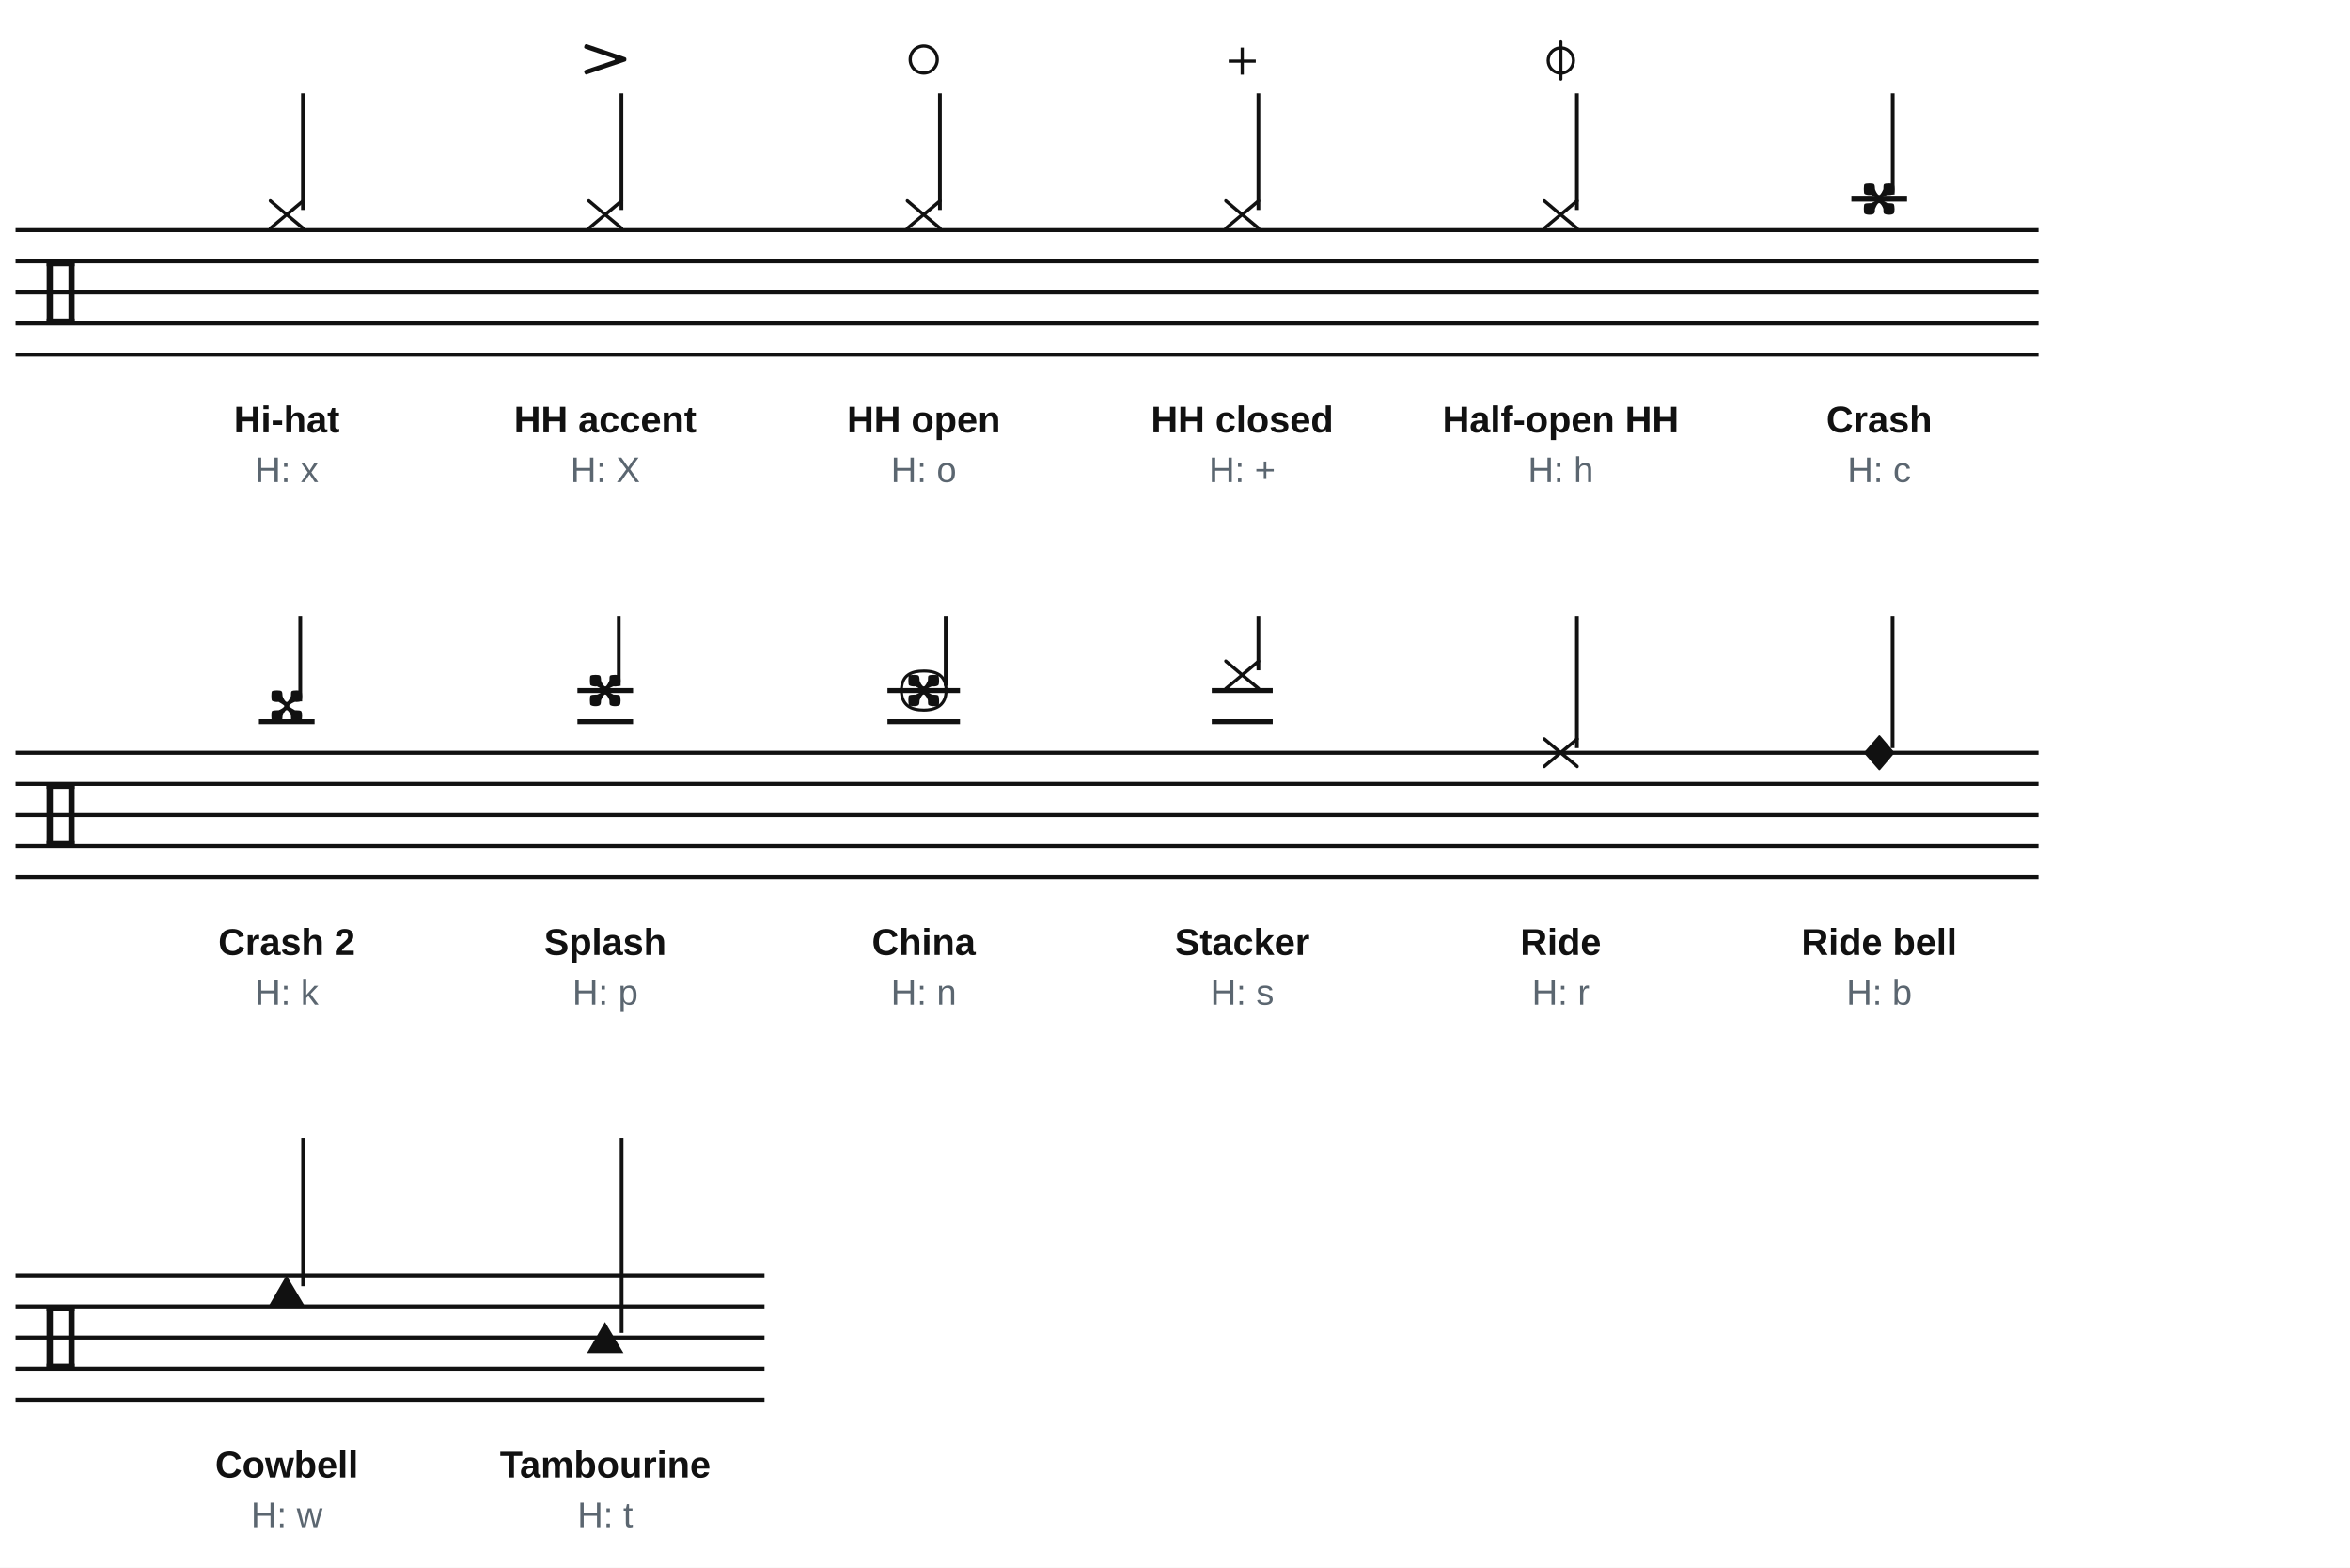
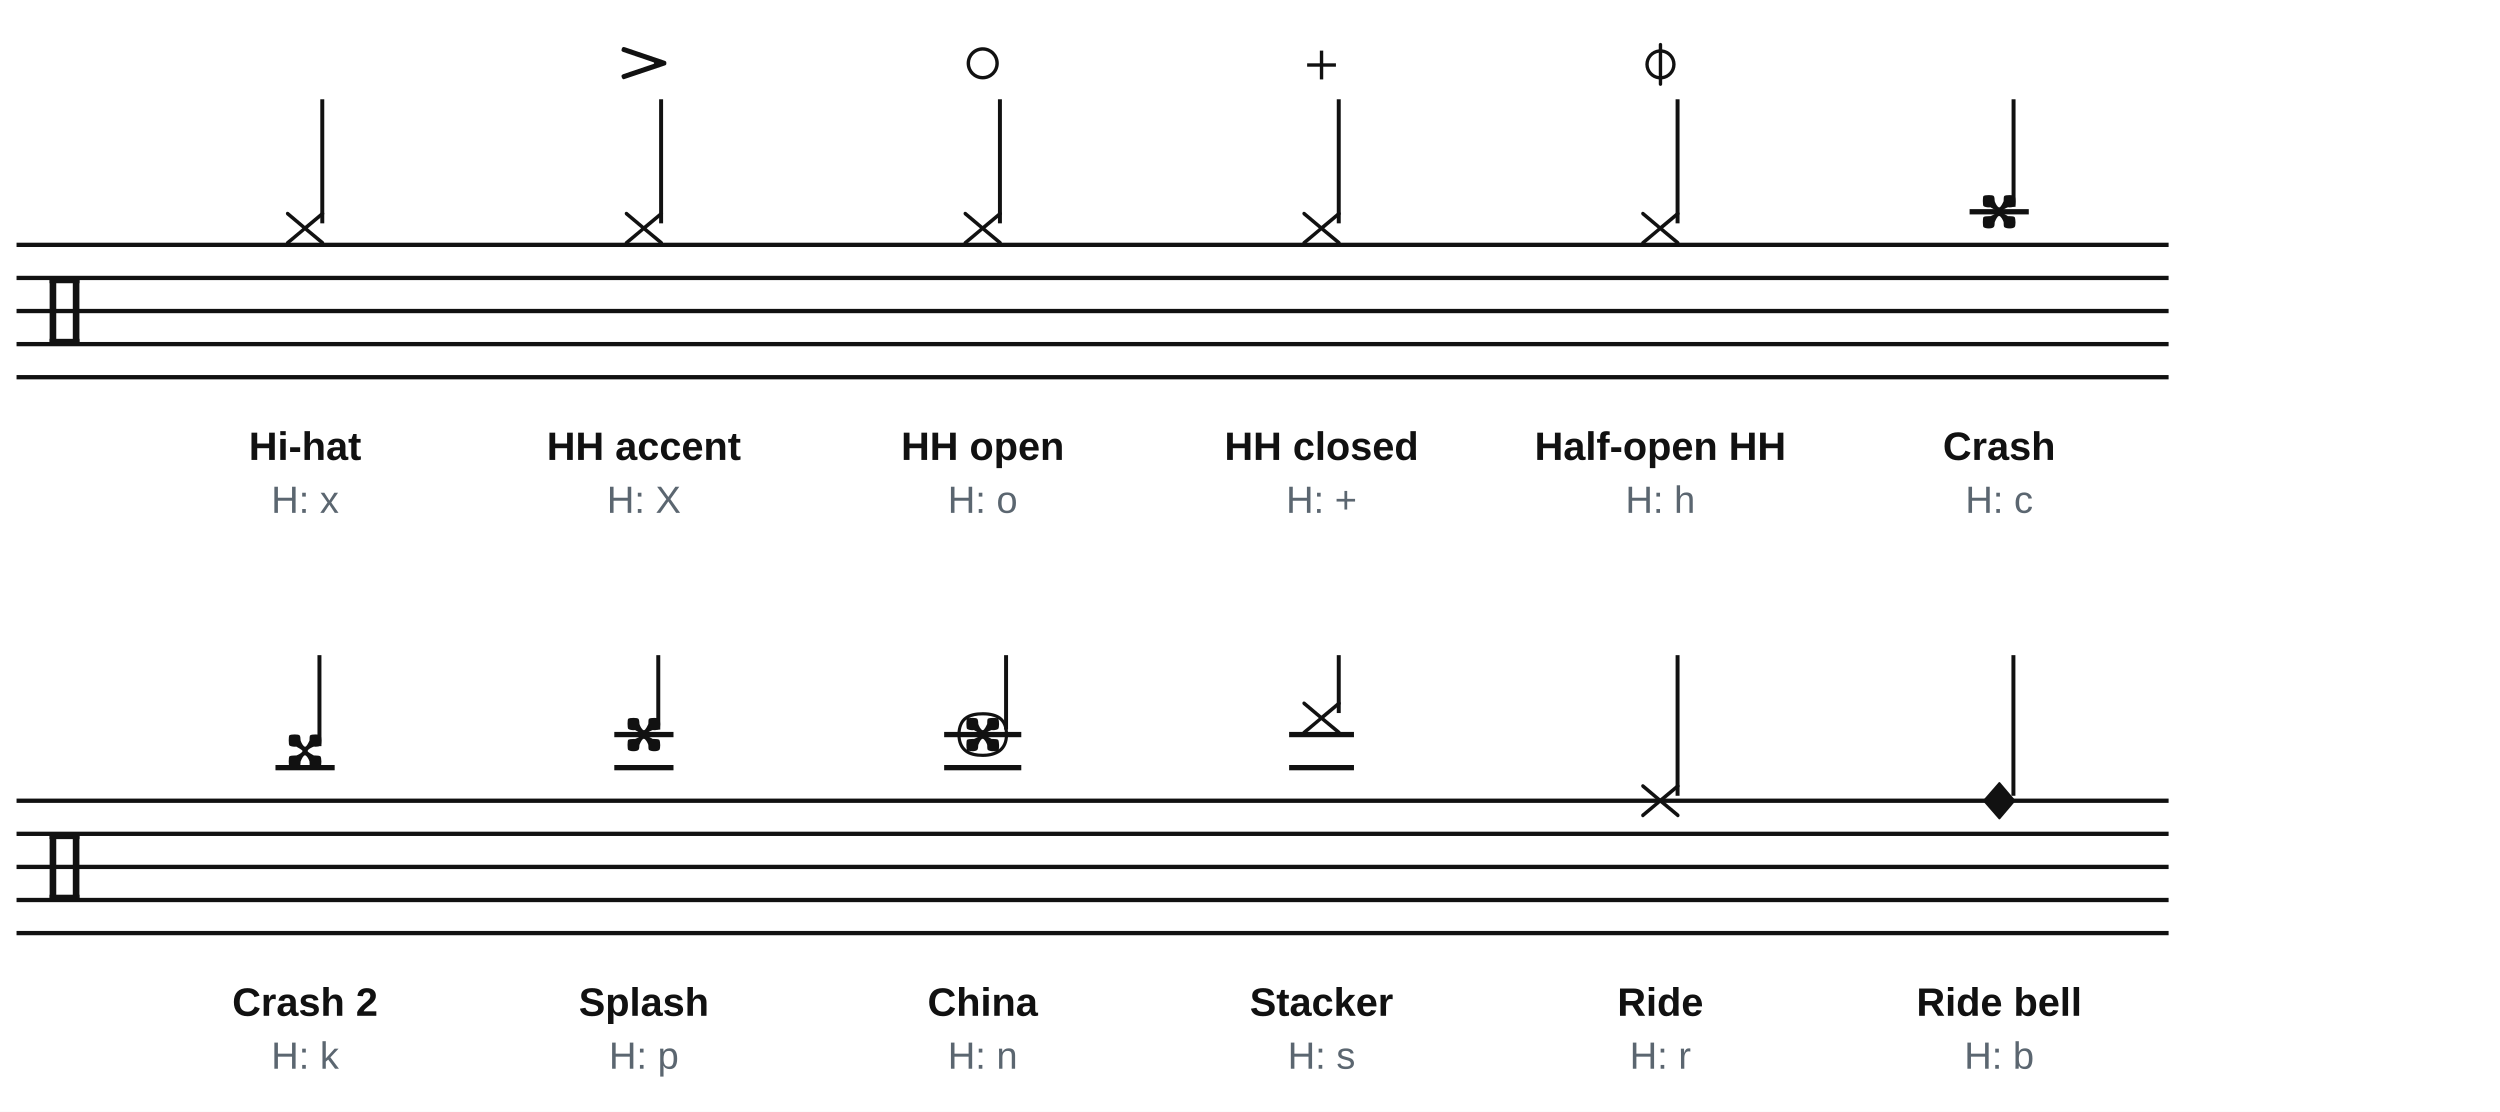
- <svg xmlns="http://www.w3.org/2000/svg" viewBox="0 0 680 453.6" width="680" height="453.6" class="sk-legend-svg" role="img" aria-label="Hi-hat  cymbals">
+ <svg xmlns="http://www.w3.org/2000/svg" viewBox="0 0 680 302.4" width="680" height="302.4" class="sk-legend-svg" role="img" aria-label="Hi-hat  cymbals">
  <style>.sk-legend-planned{opacity:.42}.sk-legend-code{fill:#5b6670}</style>
  <rect width="100%" height="100%" fill="#fff" />
  <line x1="4.5" y1="66.6" x2="589.86" y2="66.6" stroke="#111" stroke-width="1.17" />
  <line x1="4.5" y1="75.6" x2="589.86" y2="75.6" stroke="#111" stroke-width="1.17" />
  <line x1="4.5" y1="84.6" x2="589.86" y2="84.6" stroke="#111" stroke-width="1.17" />
  <line x1="4.5" y1="93.6" x2="589.86" y2="93.6" stroke="#111" stroke-width="1.17" />
  <line x1="4.5" y1="102.6" x2="589.86" y2="102.6" stroke="#111" stroke-width="1.17" />
  <rect x="13.5" y="75.6" width="1.8" height="18" fill="#111" />
  <rect x="19.8" y="75.6" width="1.8" height="18" fill="#111" />
  <rect x="13.5" y="75.6" width="8.1" height="1.44" fill="#111" />
  <rect x="13.5" y="92.16" width="8.1" height="1.44" fill="#111" />
  <g class="sk-legend-item" data-lane="H" data-char="x" data-midi="42" tabindex="0" role="button" aria-label="Hi-hat (H: x) — listen">
    <rect x="36.9" y="0" width="92.16" height="151.2" fill="transparent" class="sk-legend-hit" />
    <path d="M1.14 0.396 0.664 0 1.14 -0.4C1.152 -0.408 1.16 -0.428 1.16 -0.444C1.16 -0.476 1.132 -0.5 1.108 -0.5C1.1 -0.5 1.088 -0.496 1.08 -0.492L0.576 -0.072L0.08 -0.492C0.072 -0.496 0.06 -0.5 0.048 -0.5C0.02 -0.5 0 -0.472 0 -0.448C0 -0.432 0.008 -0.412 0.02 -0.4L0.496 0L0.02 0.396C0.004 0.408 0 0.424 0 0.44C0 0.472 0.02 0.5 0.052 0.5C0.064 0.5 0.072 0.496 0.08 0.488L0.576 0.068L1.08 0.488C1.088 0.496 1.1 0.5 1.108 0.5C1.14 0.5 1.16 0.468 1.16 0.444C1.16 0.424 1.152 0.408 1.14 0.396Z" transform="translate(77.76 62.1) scale(9)" fill="#111" data-g="hihat" />
    <line x1="87.66" y1="60.75" x2="87.66" y2="27" stroke="#111" stroke-width="1.08" />
    <text x="82.98" y="125.1" font-size="10.8" font-family="Arial, Helvetica, sans-serif" font-weight="700" text-anchor="middle" fill="#111">Hi-hat</text>
    <text x="82.98" y="139.5" font-size="10.35" font-family="Arial, Helvetica, sans-serif" font-weight="400" text-anchor="middle" fill="#111" class="sk-legend-code">H: x</text>
  </g>
  <g class="sk-legend-item" data-lane="H" data-char="X" data-midi="108" tabindex="0" role="button" aria-label="HH accent (H: X) — listen">
    <rect x="129.06" y="0" width="92.16" height="151.2" fill="transparent" class="sk-legend-hit" />
    <path d="M1.14 0.396 0.664 0 1.14 -0.4C1.152 -0.408 1.16 -0.428 1.16 -0.444C1.16 -0.476 1.132 -0.5 1.108 -0.5C1.1 -0.5 1.088 -0.496 1.08 -0.492L0.576 -0.072L0.08 -0.492C0.072 -0.496 0.06 -0.5 0.048 -0.5C0.02 -0.5 0 -0.472 0 -0.448C0 -0.432 0.008 -0.412 0.02 -0.4L0.496 0L0.02 0.396C0.004 0.408 0 0.424 0 0.44C0 0.472 0.02 0.5 0.052 0.5C0.064 0.5 0.072 0.496 0.08 0.488L0.576 0.068L1.08 0.488C1.088 0.496 1.1 0.5 1.108 0.5C1.14 0.5 1.16 0.468 1.16 0.444C1.16 0.424 1.152 0.408 1.14 0.396Z" transform="translate(169.92 62.1) scale(9)" fill="#111" data-g="hihat" />
    <line x1="179.82" y1="60.75" x2="179.82" y2="27" stroke="#111" stroke-width="1.08" />
    <path d="M1.304 -0.42C1.356 -0.432 1.356 -0.46 1.356 -0.492C1.356 -0.524 1.356 -0.548 1.304 -0.564L0.104 -0.972C0.088 -0.976 0.072 -0.98 0.068 -0.98C0.032 -0.98 0.02 -0.956 0.008 -0.924C0.004 -0.908 0 -0.896 0 -0.884C0 -0.864 0.012 -0.844 0.056 -0.828C0.056 -0.828 0.92 -0.536 0.96 -0.52C0.98 -0.516 0.988 -0.504 0.988 -0.492C0.988 -0.48 0.98 -0.472 0.956 -0.464C0.912 -0.452 0.056 -0.16 0.056 -0.16C0.012 -0.14 0 -0.12 0 -0.1C0 -0.088 0.004 -0.076 0.008 -0.064C0.02 -0.036 0.036 -0.004 0.064 -0.004C0.068 -0.004 0.076 -0.004 0.08 -0.008Z" transform="translate(169.04 21.6) scale(9)" fill="#111" />
    <text x="175.14" y="125.1" font-size="10.8" font-family="Arial, Helvetica, sans-serif" font-weight="700" text-anchor="middle" fill="#111">HH accent</text>
    <text x="175.14" y="139.5" font-size="10.35" font-family="Arial, Helvetica, sans-serif" font-weight="400" text-anchor="middle" fill="#111" class="sk-legend-code">H: X</text>
  </g>
  <g class="sk-legend-item" data-lane="H" data-char="o" data-midi="46" tabindex="0" role="button" aria-label="HH open (H: o) — listen">
    <rect x="221.22" y="0" width="92.16" height="151.2" fill="transparent" class="sk-legend-hit" />
    <path d="M1.14 0.396 0.664 0 1.14 -0.4C1.152 -0.408 1.16 -0.428 1.16 -0.444C1.16 -0.476 1.132 -0.5 1.108 -0.5C1.1 -0.5 1.088 -0.496 1.08 -0.492L0.576 -0.072L0.08 -0.492C0.072 -0.496 0.06 -0.5 0.048 -0.5C0.02 -0.5 0 -0.472 0 -0.448C0 -0.432 0.008 -0.412 0.02 -0.4L0.496 0L0.02 0.396C0.004 0.408 0 0.424 0 0.44C0 0.472 0.02 0.5 0.052 0.5C0.064 0.5 0.072 0.496 0.08 0.488L0.576 0.068L1.08 0.488C1.088 0.496 1.1 0.5 1.108 0.5C1.14 0.5 1.16 0.468 1.16 0.444C1.16 0.424 1.152 0.408 1.14 0.396Z" transform="translate(262.08 62.1) scale(9)" fill="#111" data-g="hihat" />
    <line x1="271.98" y1="60.75" x2="271.98" y2="27" stroke="#111" stroke-width="1.08" />
    <path d="M0.608 0C0.944 0 1.216 -0.272 1.216 -0.608C1.216 -0.944 0.944 -1.216 0.608 -1.216C0.272 -1.216 0 -0.944 0 -0.608C0 -0.272 0.272 0 0.608 0ZM0.608 -1.088C0.872 -1.088 1.088 -0.872 1.088 -0.608C1.088 -0.344 0.872 -0.128 0.608 -0.128C0.344 -0.128 0.128 -0.344 0.128 -0.608C0.128 -0.872 0.344 -1.088 0.608 -1.088Z" transform="translate(262.92 21.6) scale(7.2)" fill="#111" />
    <text x="267.3" y="125.1" font-size="10.8" font-family="Arial, Helvetica, sans-serif" font-weight="700" text-anchor="middle" fill="#111">HH open</text>
    <text x="267.3" y="139.5" font-size="10.35" font-family="Arial, Helvetica, sans-serif" font-weight="400" text-anchor="middle" fill="#111" class="sk-legend-code">H: o</text>
  </g>
  <g class="sk-legend-item" data-lane="H" data-char="+" data-midi="42" tabindex="0" role="button" aria-label="HH closed (H: +) — listen">
    <rect x="313.38" y="0" width="92.16" height="151.2" fill="transparent" class="sk-legend-hit" />
    <path d="M1.14 0.396 0.664 0 1.14 -0.4C1.152 -0.408 1.16 -0.428 1.16 -0.444C1.16 -0.476 1.132 -0.5 1.108 -0.5C1.1 -0.5 1.088 -0.496 1.08 -0.492L0.576 -0.072L0.08 -0.492C0.072 -0.496 0.06 -0.5 0.048 -0.5C0.02 -0.5 0 -0.472 0 -0.448C0 -0.432 0.008 -0.412 0.02 -0.4L0.496 0L0.02 0.396C0.004 0.408 0 0.424 0 0.44C0 0.472 0.02 0.5 0.052 0.5C0.064 0.5 0.072 0.496 0.08 0.488L0.576 0.068L1.08 0.488C1.088 0.496 1.1 0.5 1.108 0.5C1.14 0.5 1.16 0.468 1.16 0.444C1.16 0.424 1.152 0.408 1.14 0.396Z" transform="translate(354.24 62.1) scale(9)" fill="#111" data-g="hihat" />
    <line x1="364.14" y1="60.75" x2="364.14" y2="27" stroke="#111" stroke-width="1.08" />
    <path d="M1.088 -0.608H0.608V-1.088H0.48V-0.608H0V-0.48H0.48V0H0.608V-0.48H1.088Z" transform="translate(355.54 21.6) scale(7.2)" fill="#111" />
    <text x="359.46" y="125.1" font-size="10.8" font-family="Arial, Helvetica, sans-serif" font-weight="700" text-anchor="middle" fill="#111">HH closed</text>
    <text x="359.46" y="139.5" font-size="10.35" font-family="Arial, Helvetica, sans-serif" font-weight="400" text-anchor="middle" fill="#111" class="sk-legend-code">H: +</text>
  </g>
  <g class="sk-legend-item" data-lane="H" data-char="h" data-midi="121" tabindex="0" role="button" aria-label="Half-open HH (H: h) — listen">
    <rect x="405.54" y="0" width="92.16" height="151.2" fill="transparent" class="sk-legend-hit" />
    <path d="M1.14 0.396 0.664 0 1.14 -0.4C1.152 -0.408 1.16 -0.428 1.16 -0.444C1.16 -0.476 1.132 -0.5 1.108 -0.5C1.1 -0.5 1.088 -0.496 1.08 -0.492L0.576 -0.072L0.08 -0.492C0.072 -0.496 0.06 -0.5 0.048 -0.5C0.02 -0.5 0 -0.472 0 -0.448C0 -0.432 0.008 -0.412 0.02 -0.4L0.496 0L0.02 0.396C0.004 0.408 0 0.424 0 0.44C0 0.472 0.02 0.5 0.052 0.5C0.064 0.5 0.072 0.496 0.08 0.488L0.576 0.068L1.08 0.488C1.088 0.496 1.1 0.5 1.108 0.5C1.14 0.5 1.16 0.468 1.16 0.444C1.16 0.424 1.152 0.408 1.14 0.396Z" transform="translate(446.4 62.1) scale(9)" fill="#111" data-g="hihat" />
    <line x1="456.3" y1="60.75" x2="456.3" y2="27" stroke="#111" stroke-width="1.08" />
    <path d="M1.148 -0.568C1.148 -0.86 0.924 -1.104 0.64 -1.136V-1.316C0.64 -1.352 0.612 -1.38 0.576 -1.38C0.54 -1.38 0.512 -1.352 0.512 -1.316V-1.136C0.228 -1.104 0.004 -0.86 0.004 -0.568C0.004 -0.272 0.228 -0.032 0.512 0V0.18C0.512 0.216 0.54 0.244 0.576 0.244C0.612 0.244 0.64 0.216 0.64 0.18V0C0.924 -0.032 1.148 -0.272 1.148 -0.568ZM0.132 -0.568C0.132 -0.792 0.296 -0.976 0.512 -1.008V-0.128C0.296 -0.16 0.132 -0.344 0.132 -0.568ZM0.64 -0.128V-1.008C0.856 -0.976 1.02 -0.792 1.02 -0.568C1.02 -0.344 0.856 -0.16 0.64 -0.128Z" transform="translate(447.5 21.6) scale(7.2)" fill="#111" />
    <text x="451.62" y="125.1" font-size="10.8" font-family="Arial, Helvetica, sans-serif" font-weight="700" text-anchor="middle" fill="#111">Half-open HH</text>
    <text x="451.62" y="139.5" font-size="10.35" font-family="Arial, Helvetica, sans-serif" font-weight="400" text-anchor="middle" fill="#111" class="sk-legend-code">H: h</text>
  </g>
  <g class="sk-legend-item" data-lane="H" data-char="c" data-midi="49" tabindex="0" role="button" aria-label="Crash (H: c) — listen">
    <rect x="497.7" y="0" width="92.16" height="151.2" fill="transparent" class="sk-legend-hit" />
    <path d="M0.76 0.132C0.716 0.108 0.572 0.028 0.572 0C0.572 -0.056 0.704 -0.116 0.76 -0.136C0.776 -0.136 0.792 -0.132 0.808 -0.132C0.872 -0.132 0.932 -0.148 0.96 -0.172C0.98 -0.192 0.988 -0.252 0.988 -0.316C0.988 -0.384 0.976 -0.456 0.96 -0.476C0.944 -0.496 0.88 -0.504 0.812 -0.504C0.74 -0.504 0.668 -0.496 0.648 -0.476C0.632 -0.464 0.628 -0.392 0.628 -0.32C0.608 -0.276 0.544 -0.132 0.496 -0.132C0.44 -0.132 0.376 -0.264 0.36 -0.32C0.36 -0.388 0.348 -0.46 0.328 -0.476C0.312 -0.496 0.248 -0.504 0.184 -0.504C0.116 -0.504 0.044 -0.496 0.02 -0.476C0.008 -0.468 0 -0.4 0 -0.328C0 -0.256 0.008 -0.184 0.02 -0.172C0.048 -0.148 0.12 -0.132 0.188 -0.132C0.204 -0.132 0.216 -0.136 0.228 -0.136C0.272 -0.112 0.416 -0.032 0.416 -0.004C0.416 0.048 0.288 0.112 0.232 0.132H0.192C0.12 0.132 0.044 0.14 0.02 0.16C0.008 0.172 0 0.24 0 0.312C0 0.384 0.008 0.456 0.02 0.464C0.048 0.488 0.112 0.504 0.18 0.504C0.24 0.504 0.304 0.492 0.328 0.464C0.352 0.444 0.36 0.376 0.36 0.312C0.36 0.308 0.364 0.3 0.368 0.296C0.392 0.24 0.44 0.128 0.492 0.128C0.544 0.128 0.612 0.256 0.628 0.312C0.628 0.384 0.632 0.452 0.648 0.464C0.676 0.488 0.74 0.504 0.808 0.504C0.872 0.504 0.932 0.492 0.96 0.464C0.98 0.444 0.988 0.384 0.988 0.32C0.988 0.252 0.976 0.18 0.96 0.16C0.94 0.14 0.868 0.132 0.8 0.132Z" transform="translate(539.33 57.6) scale(9)" fill="#111" data-g="crash" />
    <line x1="535.73" y1="57.6" x2="551.83" y2="57.6" stroke="#111" stroke-width="1.44" />
    <line x1="547.69" y1="56.25" x2="547.69" y2="27" stroke="#111" stroke-width="1.08" />
    <text x="543.78" y="125.1" font-size="10.8" font-family="Arial, Helvetica, sans-serif" font-weight="700" text-anchor="middle" fill="#111">Crash</text>
    <text x="543.78" y="139.5" font-size="10.35" font-family="Arial, Helvetica, sans-serif" font-weight="400" text-anchor="middle" fill="#111" class="sk-legend-code">H: c</text>
  </g>
  <line x1="4.5" y1="217.8" x2="589.86" y2="217.8" stroke="#111" stroke-width="1.17" />
  <line x1="4.5" y1="226.8" x2="589.86" y2="226.8" stroke="#111" stroke-width="1.17" />
  <line x1="4.5" y1="235.8" x2="589.86" y2="235.8" stroke="#111" stroke-width="1.17" />
  <line x1="4.5" y1="244.8" x2="589.86" y2="244.8" stroke="#111" stroke-width="1.17" />
  <line x1="4.5" y1="253.8" x2="589.86" y2="253.8" stroke="#111" stroke-width="1.17" />
  <rect x="13.5" y="226.8" width="1.8" height="18" fill="#111" />
  <rect x="19.8" y="226.8" width="1.8" height="18" fill="#111" />
  <rect x="13.5" y="226.8" width="8.1" height="1.44" fill="#111" />
  <rect x="13.5" y="243.36" width="8.1" height="1.44" fill="#111" />
  <g class="sk-legend-item" data-lane="H" data-char="k" data-midi="57" tabindex="0" role="button" aria-label="Crash 2 (H: k) — listen">
    <rect x="36.9" y="151.2" width="92.16" height="151.2" fill="transparent" class="sk-legend-hit" />
    <path d="M0.76 0.132C0.716 0.108 0.572 0.028 0.572 0C0.572 -0.056 0.704 -0.116 0.76 -0.136C0.776 -0.136 0.792 -0.132 0.808 -0.132C0.872 -0.132 0.932 -0.148 0.96 -0.172C0.98 -0.192 0.988 -0.252 0.988 -0.316C0.988 -0.384 0.976 -0.456 0.96 -0.476C0.944 -0.496 0.88 -0.504 0.812 -0.504C0.74 -0.504 0.668 -0.496 0.648 -0.476C0.632 -0.464 0.628 -0.392 0.628 -0.32C0.608 -0.276 0.544 -0.132 0.496 -0.132C0.44 -0.132 0.376 -0.264 0.36 -0.32C0.36 -0.388 0.348 -0.46 0.328 -0.476C0.312 -0.496 0.248 -0.504 0.184 -0.504C0.116 -0.504 0.044 -0.496 0.02 -0.476C0.008 -0.468 0 -0.4 0 -0.328C0 -0.256 0.008 -0.184 0.02 -0.172C0.048 -0.148 0.12 -0.132 0.188 -0.132C0.204 -0.132 0.216 -0.136 0.228 -0.136C0.272 -0.112 0.416 -0.032 0.416 -0.004C0.416 0.048 0.288 0.112 0.232 0.132H0.192C0.12 0.132 0.044 0.14 0.02 0.16C0.008 0.172 0 0.24 0 0.312C0 0.384 0.008 0.456 0.02 0.464C0.048 0.488 0.112 0.504 0.18 0.504C0.24 0.504 0.304 0.492 0.328 0.464C0.352 0.444 0.36 0.376 0.36 0.312C0.36 0.308 0.364 0.3 0.368 0.296C0.392 0.24 0.44 0.128 0.492 0.128C0.544 0.128 0.612 0.256 0.628 0.312C0.628 0.384 0.632 0.452 0.648 0.464C0.676 0.488 0.74 0.504 0.808 0.504C0.872 0.504 0.932 0.492 0.96 0.464C0.98 0.444 0.988 0.384 0.988 0.32C0.988 0.252 0.976 0.18 0.96 0.16C0.94 0.14 0.868 0.132 0.8 0.132Z" transform="translate(78.53 204.3) scale(9)" fill="#111" data-g="crash" />
    <line x1="74.93" y1="208.8" x2="91.03" y2="208.8" stroke="#111" stroke-width="1.44" />
    <line x1="86.89" y1="202.95" x2="86.89" y2="178.2" stroke="#111" stroke-width="1.08" />
    <text x="82.98" y="276.3" font-size="10.8" font-family="Arial, Helvetica, sans-serif" font-weight="700" text-anchor="middle" fill="#111">Crash 2</text>
    <text x="82.98" y="290.7" font-size="10.35" font-family="Arial, Helvetica, sans-serif" font-weight="400" text-anchor="middle" fill="#111" class="sk-legend-code">H: k</text>
  </g>
  <g class="sk-legend-item" data-lane="H" data-char="p" data-midi="55" tabindex="0" role="button" aria-label="Splash (H: p) — listen">
    <rect x="129.06" y="151.2" width="92.16" height="151.2" fill="transparent" class="sk-legend-hit" />
    <path d="M0.76 0.132C0.716 0.108 0.572 0.028 0.572 0C0.572 -0.056 0.704 -0.116 0.76 -0.136C0.776 -0.136 0.792 -0.132 0.808 -0.132C0.872 -0.132 0.932 -0.148 0.96 -0.172C0.98 -0.192 0.988 -0.252 0.988 -0.316C0.988 -0.384 0.976 -0.456 0.96 -0.476C0.944 -0.496 0.88 -0.504 0.812 -0.504C0.74 -0.504 0.668 -0.496 0.648 -0.476C0.632 -0.464 0.628 -0.392 0.628 -0.32C0.608 -0.276 0.544 -0.132 0.496 -0.132C0.44 -0.132 0.376 -0.264 0.36 -0.32C0.36 -0.388 0.348 -0.46 0.328 -0.476C0.312 -0.496 0.248 -0.504 0.184 -0.504C0.116 -0.504 0.044 -0.496 0.02 -0.476C0.008 -0.468 0 -0.4 0 -0.328C0 -0.256 0.008 -0.184 0.02 -0.172C0.048 -0.148 0.12 -0.132 0.188 -0.132C0.204 -0.132 0.216 -0.136 0.228 -0.136C0.272 -0.112 0.416 -0.032 0.416 -0.004C0.416 0.048 0.288 0.112 0.232 0.132H0.192C0.12 0.132 0.044 0.14 0.02 0.16C0.008 0.172 0 0.24 0 0.312C0 0.384 0.008 0.456 0.02 0.464C0.048 0.488 0.112 0.504 0.18 0.504C0.24 0.504 0.304 0.492 0.328 0.464C0.352 0.444 0.36 0.376 0.36 0.312C0.36 0.308 0.364 0.3 0.368 0.296C0.392 0.24 0.44 0.128 0.492 0.128C0.544 0.128 0.612 0.256 0.628 0.312C0.628 0.384 0.632 0.452 0.648 0.464C0.676 0.488 0.74 0.504 0.808 0.504C0.872 0.504 0.932 0.492 0.96 0.464C0.98 0.444 0.988 0.384 0.988 0.32C0.988 0.252 0.976 0.18 0.96 0.16C0.94 0.14 0.868 0.132 0.8 0.132Z" transform="translate(170.69 199.8) scale(9)" fill="#111" data-g="crash" />
    <line x1="167.09" y1="208.8" x2="183.19" y2="208.8" stroke="#111" stroke-width="1.44" />
    <line x1="167.09" y1="199.8" x2="183.19" y2="199.8" stroke="#111" stroke-width="1.44" />
    <line x1="179.05" y1="198.45" x2="179.05" y2="178.2" stroke="#111" stroke-width="1.08" />
    <text x="175.14" y="276.3" font-size="10.8" font-family="Arial, Helvetica, sans-serif" font-weight="700" text-anchor="middle" fill="#111">Splash</text>
    <text x="175.14" y="290.7" font-size="10.35" font-family="Arial, Helvetica, sans-serif" font-weight="400" text-anchor="middle" fill="#111" class="sk-legend-code">H: p</text>
  </g>
  <g class="sk-legend-item" data-lane="H" data-char="n" data-midi="119" tabindex="0" role="button" aria-label="China (H: n) — listen">
    <rect x="221.22" y="151.2" width="92.16" height="151.2" fill="transparent" class="sk-legend-hit" />
    <path d="M1.036 -0.54C0.908 -0.628 0.736 -0.676 0.5 -0.676C0.264 -0.676 0.088 -0.632 -0.036 -0.54C-0.112 -0.488 -0.168 -0.416 -0.204 -0.328C-0.244 -0.24 -0.268 -0.128 -0.268 0C-0.268 0.244 -0.188 0.424 -0.036 0.536C0.092 0.632 0.268 0.676 0.5 0.676C0.724 0.676 0.904 0.624 1.036 0.528C1.188 0.412 1.264 0.236 1.264 0C1.264 -0.244 1.188 -0.428 1.036 -0.54ZM0.928 -0.492C0.896 -0.5 0.86 -0.504 0.816 -0.504C0.744 -0.504 0.672 -0.496 0.652 -0.476C0.636 -0.464 0.632 -0.392 0.632 -0.32C0.612 -0.276 0.548 -0.132 0.5 -0.132C0.444 -0.132 0.38 -0.264 0.364 -0.32C0.364 -0.388 0.352 -0.46 0.332 -0.476C0.316 -0.496 0.252 -0.504 0.188 -0.504C0.144 -0.504 0.1 -0.5 0.068 -0.492C0.172 -0.548 0.312 -0.58 0.5 -0.58C0.68 -0.58 0.82 -0.552 0.928 -0.492ZM0.992 0.32C0.992 0.252 0.98 0.18 0.964 0.16C0.944 0.14 0.872 0.132 0.804 0.132H0.764C0.72 0.108 0.576 0.028 0.576 0C0.576 -0.056 0.708 -0.116 0.764 -0.136C0.78 -0.136 0.796 -0.132 0.812 -0.132C0.876 -0.132 0.936 -0.148 0.964 -0.172C0.984 -0.192 0.992 -0.252 0.992 -0.316C0.992 -0.376 0.984 -0.44 0.972 -0.468C1.104 -0.372 1.168 -0.22 1.168 0C1.168 0.204 1.104 0.352 0.976 0.452C0.992 0.428 0.992 0.392 0.992 0.36ZM0.196 0.132C0.124 0.132 0.048 0.14 0.024 0.16C0.012 0.172 0.004 0.24 0.004 0.312C0.004 0.376 0.012 0.44 0.02 0.46C-0.128 0.34 -0.172 0.172 -0.172 0C-0.172 -0.216 -0.108 -0.368 0.016 -0.46C0.012 -0.436 0.004 -0.384 0.004 -0.328C0.004 -0.256 0.012 -0.184 0.024 -0.172C0.052 -0.148 0.124 -0.132 0.192 -0.132C0.208 -0.132 0.22 -0.136 0.232 -0.136C0.276 -0.112 0.42 -0.032 0.42 -0.004C0.42 0.048 0.292 0.112 0.236 0.132ZM0.06 0.484C0.092 0.496 0.136 0.504 0.184 0.504C0.244 0.504 0.308 0.492 0.332 0.464C0.356 0.444 0.364 0.376 0.364 0.312C0.364 0.308 0.368 0.3 0.372 0.296C0.396 0.24 0.444 0.128 0.496 0.128C0.548 0.128 0.616 0.256 0.632 0.312C0.632 0.384 0.636 0.452 0.652 0.464C0.68 0.488 0.744 0.504 0.812 0.504C0.848 0.504 0.88 0.5 0.908 0.492C0.804 0.552 0.664 0.58 0.5 0.58C0.316 0.58 0.168 0.548 0.06 0.484Z" transform="translate(262.82 199.8) scale(9)" fill="#111" data-g="crash" />
    <line x1="256.81" y1="208.8" x2="277.79" y2="208.8" stroke="#111" stroke-width="1.44" />
    <line x1="256.81" y1="199.8" x2="277.79" y2="199.8" stroke="#111" stroke-width="1.44" />
    <line x1="273.65" y1="198.45" x2="273.65" y2="178.2" stroke="#111" stroke-width="1.08" />
    <text x="267.3" y="276.3" font-size="10.8" font-family="Arial, Helvetica, sans-serif" font-weight="700" text-anchor="middle" fill="#111">China</text>
    <text x="267.3" y="290.7" font-size="10.35" font-family="Arial, Helvetica, sans-serif" font-weight="400" text-anchor="middle" fill="#111" class="sk-legend-code">H: n</text>
  </g>
  <g class="sk-legend-item" data-lane="H" data-char="s" data-midi="52" tabindex="0" role="button" aria-label="Stacker (H: s) — listen">
    <rect x="313.38" y="151.2" width="92.16" height="151.2" fill="transparent" class="sk-legend-hit" />
    <path d="M1.14 0.396 0.664 0 1.14 -0.4C1.152 -0.408 1.16 -0.428 1.16 -0.444C1.16 -0.476 1.132 -0.5 1.108 -0.5C1.1 -0.5 1.088 -0.496 1.08 -0.492L0.576 -0.072L0.08 -0.492C0.072 -0.496 0.06 -0.5 0.048 -0.5C0.02 -0.5 0 -0.472 0 -0.448C0 -0.432 0.008 -0.412 0.02 -0.4L0.496 0L0.02 0.396C0.004 0.408 0 0.424 0 0.44C0 0.472 0.02 0.5 0.052 0.5C0.064 0.5 0.072 0.496 0.08 0.488L0.576 0.068L1.08 0.488C1.088 0.496 1.1 0.5 1.108 0.5C1.14 0.5 1.16 0.468 1.16 0.444C1.16 0.424 1.152 0.408 1.14 0.396Z" transform="translate(354.24 195.3) scale(9)" fill="#111" data-g="crash" />
    <line x1="350.64" y1="208.8" x2="368.28" y2="208.8" stroke="#111" stroke-width="1.44" />
    <line x1="350.64" y1="199.8" x2="368.28" y2="199.8" stroke="#111" stroke-width="1.44" />
    <line x1="364.14" y1="193.95" x2="364.14" y2="178.2" stroke="#111" stroke-width="1.08" />
    <text x="359.46" y="276.3" font-size="10.8" font-family="Arial, Helvetica, sans-serif" font-weight="700" text-anchor="middle" fill="#111">Stacker</text>
    <text x="359.46" y="290.7" font-size="10.35" font-family="Arial, Helvetica, sans-serif" font-weight="400" text-anchor="middle" fill="#111" class="sk-legend-code">H: s</text>
  </g>
  <g class="sk-legend-item" data-lane="H" data-char="r" data-midi="51" tabindex="0" role="button" aria-label="Ride (H: r) — listen">
    <rect x="405.54" y="151.2" width="92.16" height="151.2" fill="transparent" class="sk-legend-hit" />
    <path d="M1.14 0.396 0.664 0 1.14 -0.4C1.152 -0.408 1.16 -0.428 1.16 -0.444C1.16 -0.476 1.132 -0.5 1.108 -0.5C1.1 -0.5 1.088 -0.496 1.08 -0.492L0.576 -0.072L0.08 -0.492C0.072 -0.496 0.06 -0.5 0.048 -0.5C0.02 -0.5 0 -0.472 0 -0.448C0 -0.432 0.008 -0.412 0.02 -0.4L0.496 0L0.02 0.396C0.004 0.408 0 0.424 0 0.44C0 0.472 0.02 0.5 0.052 0.5C0.064 0.5 0.072 0.496 0.08 0.488L0.576 0.068L1.08 0.488C1.088 0.496 1.1 0.5 1.108 0.5C1.14 0.5 1.16 0.468 1.16 0.444C1.16 0.424 1.152 0.408 1.14 0.396Z" transform="translate(446.4 217.8) scale(9)" fill="#111" data-g="ride" />
    <line x1="456.3" y1="216.45" x2="456.3" y2="178.2" stroke="#111" stroke-width="1.08" />
    <text x="451.62" y="276.3" font-size="10.8" font-family="Arial, Helvetica, sans-serif" font-weight="700" text-anchor="middle" fill="#111">Ride</text>
    <text x="451.62" y="290.7" font-size="10.35" font-family="Arial, Helvetica, sans-serif" font-weight="400" text-anchor="middle" fill="#111" class="sk-legend-code">H: r</text>
  </g>
  <g class="sk-legend-item" data-lane="H" data-char="b" data-midi="53" tabindex="0" role="button" aria-label="Ride bell (H: b) — listen">
    <rect x="497.7" y="151.2" width="92.16" height="151.2" fill="transparent" class="sk-legend-hit" />
    <path d="M0.52 -0.552C0.512 -0.564 0.504 -0.564 0.496 -0.564C0.484 -0.564 0.476 -0.56 0.472 -0.552L0.008 -0.02C0 -0.012 0 -0.008 0 0C0 0.012 0.004 0.016 0.008 0.02L0.472 0.552C0.476 0.56 0.488 0.564 0.496 0.564C0.504 0.564 0.512 0.56 0.52 0.552L0.972 0.02C0.976 0.016 0.98 0.008 0.98 0C0.98 -0.008 0.976 -0.016 0.972 -0.02Z" transform="translate(539.37 217.8) scale(9)" fill="#111" data-g="ride" />
    <line x1="547.65" y1="216.45" x2="547.65" y2="178.2" stroke="#111" stroke-width="1.08" />
    <text x="543.78" y="276.3" font-size="10.8" font-family="Arial, Helvetica, sans-serif" font-weight="700" text-anchor="middle" fill="#111">Ride bell</text>
    <text x="543.78" y="290.7" font-size="10.35" font-family="Arial, Helvetica, sans-serif" font-weight="400" text-anchor="middle" fill="#111" class="sk-legend-code">H: b</text>
  </g>
-   <line x1="4.5" y1="369" x2="221.22" y2="369" stroke="#111" stroke-width="1.17" />
-   <line x1="4.5" y1="378" x2="221.22" y2="378" stroke="#111" stroke-width="1.17" />
-   <line x1="4.5" y1="387" x2="221.22" y2="387" stroke="#111" stroke-width="1.17" />
-   <line x1="4.5" y1="396" x2="221.22" y2="396" stroke="#111" stroke-width="1.17" />
-   <line x1="4.5" y1="405" x2="221.22" y2="405" stroke="#111" stroke-width="1.17" />
-   <rect x="13.5" y="378" width="1.8" height="18" fill="#111" />
-   <rect x="19.8" y="378" width="1.8" height="18" fill="#111" />
-   <rect x="13.5" y="378" width="8.1" height="1.44" fill="#111" />
-   <rect x="13.5" y="394.56" width="8.1" height="1.44" fill="#111" />
-   <g class="sk-legend-item" data-lane="H" data-char="w" data-midi="105" tabindex="0" role="button" aria-label="Cowbell (H: w) — listen">
-     <rect x="36.9" y="302.4" width="92.16" height="151.2" fill="transparent" class="sk-legend-hit" />
-     <path d="M1.172 0.5 0.576 -0.5 0 0.5Z" transform="translate(77.71 373.5) scale(9)" fill="#111" data-g="cowbell" />
-     <line x1="87.71" y1="372.15" x2="87.71" y2="329.4" stroke="#111" stroke-width="1.08" />
-     <text x="82.98" y="427.5" font-size="10.8" font-family="Arial, Helvetica, sans-serif" font-weight="700" text-anchor="middle" fill="#111">Cowbell</text>
-     <text x="82.98" y="441.9" font-size="10.35" font-family="Arial, Helvetica, sans-serif" font-weight="400" text-anchor="middle" fill="#111" class="sk-legend-code">H: w</text>
-   </g>
-   <g class="sk-legend-item" data-lane="H" data-char="t" data-midi="54" tabindex="0" role="button" aria-label="Tambourine (H: t) — listen">
-     <rect x="129.06" y="302.4" width="92.16" height="151.2" fill="transparent" class="sk-legend-hit" />
-     <path d="M1.172 0.5 0.576 -0.5 0 0.5Z" transform="translate(169.87 387) scale(9)" fill="#111" data-g="tambourine" />
-     <line x1="179.87" y1="385.65" x2="179.87" y2="329.4" stroke="#111" stroke-width="1.08" />
-     <text x="175.14" y="427.5" font-size="10.8" font-family="Arial, Helvetica, sans-serif" font-weight="700" text-anchor="middle" fill="#111">Tambourine</text>
-     <text x="175.14" y="441.9" font-size="10.35" font-family="Arial, Helvetica, sans-serif" font-weight="400" text-anchor="middle" fill="#111" class="sk-legend-code">H: t</text>
-   </g>
</svg>
